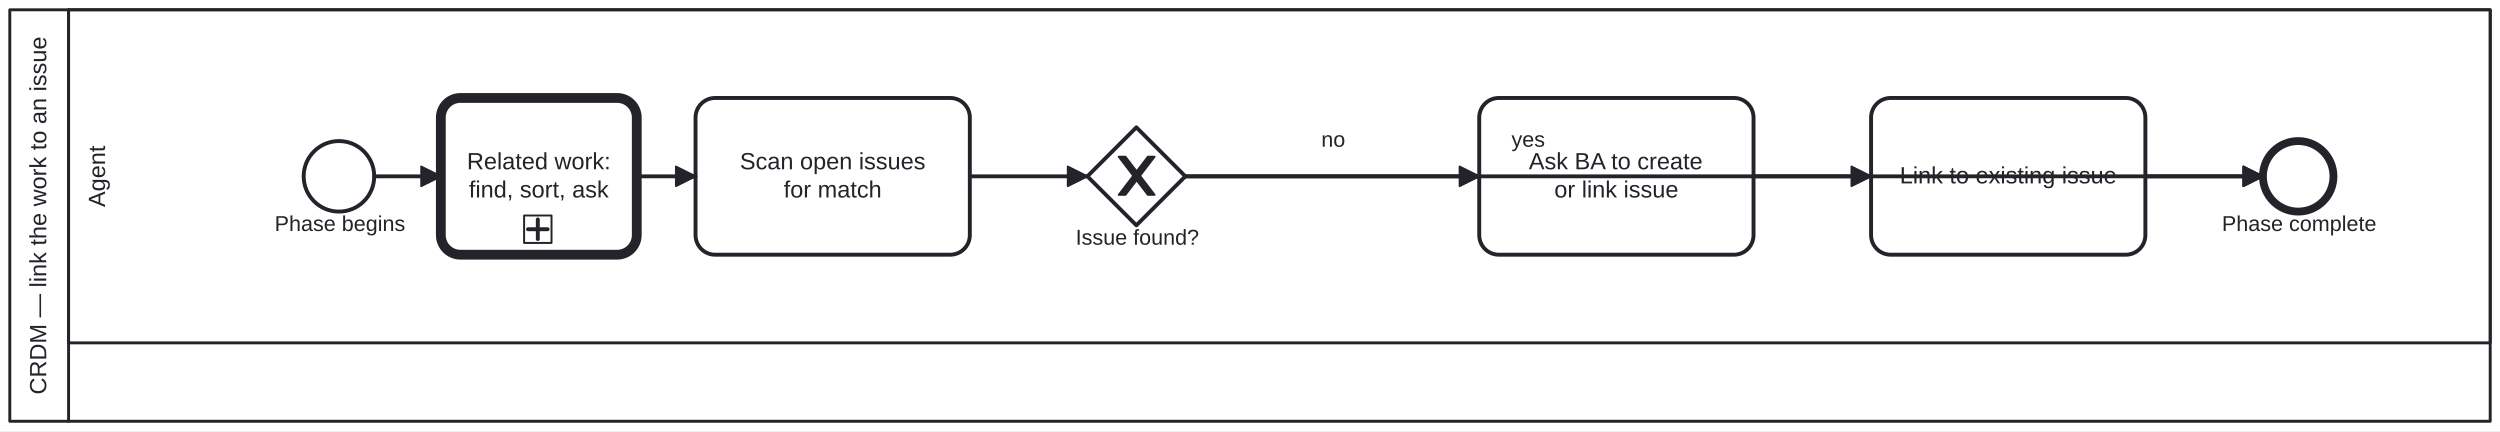
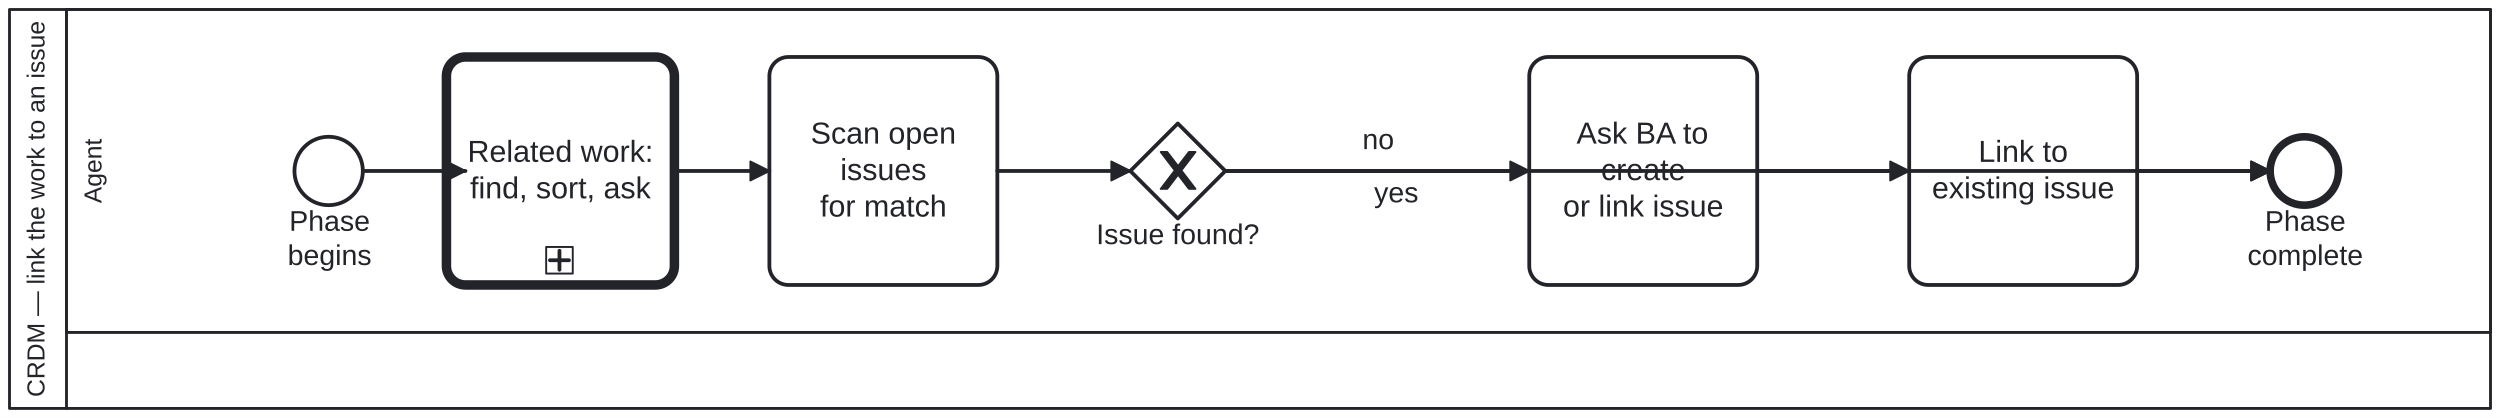
- <svg xmlns="http://www.w3.org/2000/svg" width="100%" style="max-width:100%;height:auto" viewBox="155 75 1276 220" version="1.1">
-   <rect x="155" y="75" width="1276" height="220" fill="#ffffff" />
+ <svg xmlns="http://www.w3.org/2000/svg" width="100%" style="max-width:100%;height:auto" viewBox="155 75 1316 220" version="1.1">
+   <rect x="155" y="75" width="1316" height="220" fill="#ffffff" />
  <g class="djs-group">
    <g class="djs-element djs-shape" data-element-id="Participant_Process_CRDM_Issue" style="display: block;" transform="matrix(1 0 0 1 160 80)">
      <g class="djs-visual">
-         <rect x="0" y="0" width="1266" height="210" rx="0" ry="0" style="stroke-linecap: round; stroke-linejoin: round; stroke: rgb(34, 36, 42); stroke-width: 1.5px; fill: white; fill-opacity: 0.95;" />
+         <rect x="0" y="0" width="1306" height="210" rx="0" ry="0" style="stroke-linecap: round; stroke-linejoin: round; stroke: rgb(34, 36, 42); stroke-width: 1.5px; fill: white; fill-opacity: 0.95;" />
        <path style="fill: none; stroke-linecap: round; stroke-linejoin: round; stroke: rgb(34, 36, 42); stroke-width: 1.5px;" d="M30,0L30,210" />
-         <text lineHeight="1.2" class="djs-label" style="font-family: Arial, sans-serif; font-size: 12px; font-weight: normal; fill: rgb(34, 36, 42);" transform="matrix(-1.83697e-16 -1 1 -1.83697e-16 0 210)">
-           <tspan x="13.638" y="18.6">CRDM — link the work to an issue</tspan>
+         <text lineHeight="1.05" class="djs-label" transform="matrix(-1.83697e-16 -1 1 -1.83697e-16 0 210)" style="font-family: Arial, sans-serif; font-size: 13px; font-weight: normal; fill: rgb(34, 36, 42);">
+           <tspan x="6.024" y="18.413">CRDM — link the work to an issue</tspan>
        </text>
      </g>
-       <rect class="djs-hit djs-hit-all" x="0" y="0" width="1266" height="210" style="fill: none; stroke-opacity: 0; stroke: white; stroke-width: 15px;" />
+       <rect class="djs-hit djs-hit-all" x="0" y="0" width="1306" height="210" style="fill: none; stroke-opacity: 0; stroke: white; stroke-width: 15px;" />
    </g>
    <g class="djs-children">
      <g class="djs-group">
        <g class="djs-element djs-shape" data-element-id="Lane_Agent" style="display: block;" transform="matrix(1 0 0 1 190 80)">
          <g class="djs-visual">
-             <rect x="0" y="0" width="1236" height="170" rx="0" ry="0" style="stroke-linecap: round; stroke-linejoin: round; stroke: rgb(34, 36, 42); stroke-width: 1.5px; fill: white; fill-opacity: 0.25;" />
-             <text lineHeight="1.2" class="djs-label" style="font-family: Arial, sans-serif; font-size: 12px; font-weight: normal; fill: rgb(34, 36, 42);" transform="matrix(-1.83697e-16 -1 1 -1.83697e-16 0 170)">
-               <tspan x="69.32" y="18.6">Agent</tspan>
-             </text>
-           </g>
-           <rect class="djs-hit djs-hit-all" x="0" y="0" width="1236" height="170" style="fill: none; stroke-opacity: 0; stroke: white; stroke-width: 15px;" />
+             <rect x="0" y="0" width="1276" height="170" rx="0" ry="0" style="stroke-linecap: round; stroke-linejoin: round; stroke: rgb(34, 36, 42); stroke-width: 1.5px; fill: white; fill-opacity: 0.25;" />
+             <text lineHeight="1.05" class="djs-label" transform="matrix(-1.83697e-16 -1 1 -1.83697e-16 0 170)" style="font-family: Arial, sans-serif; font-size: 13px; font-weight: normal; fill: rgb(34, 36, 42);">
+               <tspan x="68.014" y="18.413">Agent</tspan>
+             </text>
+           </g>
+           <rect class="djs-hit djs-hit-all" x="0" y="0" width="1276" height="170" style="fill: none; stroke-opacity: 0; stroke: white; stroke-width: 15px;" />
        </g>
      </g>
      <g class="djs-group">
        <g class="djs-element djs-shape" data-element-id="Start_Process_CRDM_Issue" style="display: block;" transform="matrix(1 0 0 1 310 147)">
          <g class="djs-visual">
            <circle cx="18" cy="18" r="18" style="stroke-linecap: round; stroke-linejoin: round; stroke: rgb(34, 36, 42); stroke-width: 2px; fill: white; fill-opacity: 0.95;" />
          </g>
          <rect class="djs-hit djs-hit-all" x="0" y="0" width="36" height="36" style="fill: none; stroke-opacity: 0; stroke: white; stroke-width: 15px;" />
        </g>
      </g>
      <g class="djs-group">
-         <g class="djs-element djs-shape" data-element-id="Start_Process_CRDM_Issue_label" style="display: block;" transform="matrix(1 0 0 1 295 183)">
-           <g class="djs-visual">
-             <text lineHeight="1.2" class="djs-label" style="font-family: Arial, sans-serif; font-size: 11px; font-weight: normal; fill: rgb(34, 36, 42);">
-               <tspan x="0.17" y="9.9">Phase begins</tspan>
-             </text>
-           </g>
-           <rect class="djs-hit djs-hit-all" x="0" y="0" width="67" height="14" style="fill: none; stroke-opacity: 0; stroke: white; stroke-width: 15px;" />
+         <g class="djs-element djs-shape" data-element-id="Start_Process_CRDM_Issue_label" style="display: block;" transform="matrix(1 0 0 1 306 183)">
+           <g class="djs-visual">
+             <text lineHeight="1.2" class="djs-label" style="font-family: Arial, sans-serif; font-size: 15px; font-weight: normal; fill: rgb(34, 36, 42);">
+               <tspan x="1.234" y="13.5">Phase</tspan>
+               <tspan x="0.399" y="31.5">begins</tspan>
+             </text>
+           </g>
+           <rect class="djs-hit djs-hit-all" x="0" y="0" width="45" height="36" style="fill: none; stroke-opacity: 0; stroke: white; stroke-width: 15px;" />
        </g>
      </g>
      <g class="djs-group">
        <a class="fa-subprocess-link" href="https://litlfred.github.io/folio-assistant/cat-harness/process/Process_RelatedWork" target="_top">
-           <g class="djs-element djs-shape" data-element-id="Call_RelatedWork" style="display: block;" transform="matrix(1 0 0 1 380 125)">
+           <g class="djs-element djs-shape" data-element-id="Call_RelatedWork" style="display: block;" transform="matrix(1 0 0 1 390 105)">
            <g class="djs-visual">
-               <rect x="0" y="0" width="100" height="80" rx="10" ry="10" style="stroke-linecap: round; stroke-linejoin: round; stroke: rgb(34, 36, 42); stroke-width: 5px; fill: white; fill-opacity: 0.95;" />
-               <text lineHeight="1.2" class="djs-label" style="font-family: Arial, sans-serif; font-size: 12px; font-weight: normal; fill: rgb(34, 36, 42);">
-                 <tspan x="13.317" y="36.4">Related work:</tspan>
-                 <tspan x="14.319" y="50.8">find, sort, ask</tspan>
+               <rect x="0" y="0" width="120" height="120" rx="10" ry="10" style="stroke-linecap: round; stroke-linejoin: round; stroke: rgb(34, 36, 42); stroke-width: 5px; fill: white; fill-opacity: 0.95;" />
+               <text lineHeight="1.2" class="djs-label" style="font-family: Arial, sans-serif; font-size: 16px; font-weight: normal; fill: rgb(34, 36, 42);">
+                 <tspan x="11.09" y="55.2">Related work:</tspan>
+                 <tspan x="12.426" y="74.4">find, sort, ask</tspan>
              </text>
-               <rect x="0" y="0" width="14" height="14" rx="0" ry="0" style="stroke-linecap: round; stroke-linejoin: round; stroke: rgb(34, 36, 42); stroke-width: 1px; fill: white;" transform="matrix(1 0 0 1 42.5 60)" />
-               <path data-marker="sub-process" d="m42.5,60 m 7,2 l 0,10 m -5,-5 l 10,0" style="fill: white; stroke-linecap: round; stroke-linejoin: round; stroke: rgb(34, 36, 42); stroke-width: 2px;" />
+               <rect x="0" y="0" width="14" height="14" rx="0" ry="0" style="stroke-linecap: round; stroke-linejoin: round; stroke: rgb(34, 36, 42); stroke-width: 1px; fill: white;" transform="matrix(1 0 0 1 52.5 100)" />
+               <path data-marker="sub-process" d="m52.5,100 m 7,2 l 0,10 m -5,-5 l 10,0" style="fill: white; stroke-linecap: round; stroke-linejoin: round; stroke: rgb(34, 36, 42); stroke-width: 2px;" />
            </g>
-             <rect class="djs-hit djs-hit-all" x="0" y="0" width="100" height="80" style="fill: none; stroke-opacity: 0; stroke: white; stroke-width: 15px;" />
+             <rect class="djs-hit djs-hit-all" x="0" y="0" width="120" height="120" style="fill: none; stroke-opacity: 0; stroke: white; stroke-width: 15px;" />
          </g>
        </a>
      </g>
      <g class="djs-group">
-         <g class="djs-element djs-shape" data-element-id="A_ScanIssues" style="display: block;" transform="matrix(1 0 0 1 510 125)">
-           <g class="djs-visual">
-             <rect x="0" y="0" width="140" height="80" rx="10" ry="10" style="stroke-linecap: round; stroke-linejoin: round; stroke: rgb(34, 36, 42); stroke-width: 2px; fill: white; fill-opacity: 0.95;" />
-             <text lineHeight="1.2" class="djs-label" style="font-family: Arial, sans-serif; font-size: 12px; font-weight: normal; fill: rgb(34, 36, 42);">
-               <tspan x="22.636" y="36.4">Scan open issues</tspan>
-               <tspan x="44.992" y="50.8">for match</tspan>
-             </text>
-           </g>
-           <rect class="djs-hit djs-hit-all" x="0" y="0" width="140" height="80" style="fill: none; stroke-opacity: 0; stroke: white; stroke-width: 15px;" />
-         </g>
-       </g>
-       <g class="djs-group">
-         <g class="djs-element djs-shape" data-element-id="GW_Issue" style="display: block;" transform="matrix(1 0 0 1 710 140)">
+         <g class="djs-element djs-shape" data-element-id="A_ScanIssues" style="display: block;" transform="matrix(1 0 0 1 560 105)">
+           <g class="djs-visual">
+             <rect x="0" y="0" width="120" height="120" rx="10" ry="10" style="stroke-linecap: round; stroke-linejoin: round; stroke: rgb(34, 36, 42); stroke-width: 2px; fill: white; fill-opacity: 0.95;" />
+             <text lineHeight="1.2" class="djs-label" style="font-family: Arial, sans-serif; font-size: 16px; font-weight: normal; fill: rgb(34, 36, 42);">
+               <tspan x="21.746" y="45.6">Scan open </tspan>
+               <tspan x="37.324" y="64.8">issues</tspan>
+               <tspan x="26.656" y="84">for match</tspan>
+             </text>
+           </g>
+           <rect class="djs-hit djs-hit-all" x="0" y="0" width="120" height="120" style="fill: none; stroke-opacity: 0; stroke: white; stroke-width: 15px;" />
+         </g>
+       </g>
+       <g class="djs-group">
+         <g class="djs-element djs-shape" data-element-id="GW_Issue" style="display: block;" transform="matrix(1 0 0 1 750 140)">
          <g class="djs-visual">
            <polygon points="25,0 50,25 25,50 0,25" style="stroke-linecap: round; stroke-linejoin: round; stroke: rgb(34, 36, 42); stroke-width: 2px; fill: white; fill-opacity: 0.95;" />
            <path d="m 16,15 7.429,9.714 -7.429,9.714 3.429,0 5.714,-7.464 5.714,7.464 3.429,0 -7.429,-9.714 7.429,-9.714 -3.429,0 -5.714,7.464 -5.714,-7.464 -3.429,0 z" style="fill: rgb(34, 36, 42); stroke-linecap: round; stroke-linejoin: round; stroke: rgb(34, 36, 42); stroke-width: 1px;" />
          </g>
          <rect class="djs-hit djs-hit-all" x="0" y="0" width="50" height="50" style="fill: none; stroke-opacity: 0; stroke: white; stroke-width: 15px;" />
        </g>
      </g>
      <g class="djs-group">
-         <g class="djs-element djs-shape" data-element-id="GW_Issue_label" style="display: block;" transform="matrix(1 0 0 1 704 190)">
-           <g class="djs-visual">
-             <text lineHeight="1.2" class="djs-label" style="font-family: Arial, sans-serif; font-size: 11px; font-weight: normal; fill: rgb(34, 36, 42);">
-               <tspan x="0.004" y="9.9">Issue found?</tspan>
-             </text>
-           </g>
-           <rect class="djs-hit djs-hit-all" x="0" y="0" width="63" height="14" style="fill: none; stroke-opacity: 0; stroke: white; stroke-width: 15px;" />
-         </g>
-       </g>
-       <g class="djs-group">
-         <g class="djs-element djs-shape" data-element-id="A_AskCreate" style="display: block;" transform="matrix(1 0 0 1 910 125)">
-           <g class="djs-visual">
-             <rect x="0" y="0" width="140" height="80" rx="10" ry="10" style="stroke-linecap: round; stroke-linejoin: round; stroke: rgb(34, 36, 42); stroke-width: 2px; fill: white; fill-opacity: 0.95;" />
-             <text lineHeight="1.2" class="djs-label" style="font-family: Arial, sans-serif; font-size: 12px; font-weight: normal; fill: rgb(34, 36, 42);">
-               <tspan x="25.313" y="36.4">Ask BA to create</tspan>
-               <tspan x="38.321" y="50.8">or link issue</tspan>
-             </text>
-           </g>
-           <rect class="djs-hit djs-hit-all" x="0" y="0" width="140" height="80" style="fill: none; stroke-opacity: 0; stroke: white; stroke-width: 15px;" />
-         </g>
-       </g>
-       <g class="djs-group">
-         <g class="djs-element djs-shape" data-element-id="A_LinkIssue" style="display: block;" transform="matrix(1 0 0 1 1110 125)">
-           <g class="djs-visual">
-             <rect x="0" y="0" width="140" height="80" rx="10" ry="10" style="stroke-linecap: round; stroke-linejoin: round; stroke: rgb(34, 36, 42); stroke-width: 2px; fill: white; fill-opacity: 0.95;" />
-             <text lineHeight="1.2" class="djs-label" style="font-family: Arial, sans-serif; font-size: 12px; font-weight: normal; fill: rgb(34, 36, 42);">
-               <tspan x="14.638" y="43.6">Link to existing issue</tspan>
-             </text>
-           </g>
-           <rect class="djs-hit djs-hit-all" x="0" y="0" width="140" height="80" style="fill: none; stroke-opacity: 0; stroke: white; stroke-width: 15px;" />
-         </g>
-       </g>
-       <g class="djs-group">
-         <g class="djs-element djs-shape" data-element-id="End_Process_CRDM_Issue" style="display: block;" transform="matrix(1 0 0 1 1310 147)">
+         <g class="djs-element djs-shape" data-element-id="GW_Issue_label" style="display: block;" transform="matrix(1 0 0 1 732 190)">
+           <g class="djs-visual">
+             <text lineHeight="1.2" class="djs-label" style="font-family: Arial, sans-serif; font-size: 15px; font-weight: normal; fill: rgb(34, 36, 42);">
+               <tspan x="0.051" y="13.5">Issue found?</tspan>
+             </text>
+           </g>
+           <rect class="djs-hit djs-hit-all" x="0" y="0" width="86" height="18" style="fill: none; stroke-opacity: 0; stroke: white; stroke-width: 15px;" />
+         </g>
+       </g>
+       <g class="djs-group">
+         <g class="djs-element djs-shape" data-element-id="A_AskCreate" style="display: block;" transform="matrix(1 0 0 1 960 105)">
+           <g class="djs-visual">
+             <rect x="0" y="0" width="120" height="120" rx="10" ry="10" style="stroke-linecap: round; stroke-linejoin: round; stroke: rgb(34, 36, 42); stroke-width: 2px; fill: white; fill-opacity: 0.95;" />
+             <text lineHeight="1.2" class="djs-label" style="font-family: Arial, sans-serif; font-size: 16px; font-weight: normal; fill: rgb(34, 36, 42);">
+               <tspan x="24.875" y="45.6">Ask BA to </tspan>
+               <tspan x="37.766" y="64.8">create</tspan>
+               <tspan x="17.762" y="84">or link issue</tspan>
+             </text>
+           </g>
+           <rect class="djs-hit djs-hit-all" x="0" y="0" width="120" height="120" style="fill: none; stroke-opacity: 0; stroke: white; stroke-width: 15px;" />
+         </g>
+       </g>
+       <g class="djs-group">
+         <g class="djs-element djs-shape" data-element-id="A_LinkIssue" style="display: block;" transform="matrix(1 0 0 1 1160 105)">
+           <g class="djs-visual">
+             <rect x="0" y="0" width="120" height="120" rx="10" ry="10" style="stroke-linecap: round; stroke-linejoin: round; stroke: rgb(34, 36, 42); stroke-width: 2px; fill: white; fill-opacity: 0.95;" />
+             <text lineHeight="1.2" class="djs-label" style="font-family: Arial, sans-serif; font-size: 16px; font-weight: normal; fill: rgb(34, 36, 42);">
+               <tspan x="36.43" y="55.2">Link to </tspan>
+               <tspan x="11.977" y="74.4">existing issue</tspan>
+             </text>
+           </g>
+           <rect class="djs-hit djs-hit-all" x="0" y="0" width="120" height="120" style="fill: none; stroke-opacity: 0; stroke: white; stroke-width: 15px;" />
+         </g>
+       </g>
+       <g class="djs-group">
+         <g class="djs-element djs-shape" data-element-id="End_Process_CRDM_Issue" style="display: block;" transform="matrix(1 0 0 1 1350 147)">
          <g class="djs-visual">
            <circle cx="18" cy="18" r="18" style="stroke-linecap: round; stroke-linejoin: round; stroke: rgb(34, 36, 42); stroke-width: 4px; fill: white; fill-opacity: 0.95;" />
          </g>
          <rect class="djs-hit djs-hit-all" x="0" y="0" width="36" height="36" style="fill: none; stroke-opacity: 0; stroke: white; stroke-width: 15px;" />
        </g>
      </g>
      <g class="djs-group">
-         <g class="djs-element djs-shape" data-element-id="End_Process_CRDM_Issue_label" style="display: block;" transform="matrix(1 0 0 1 1289 183)">
-           <g class="djs-visual">
-             <text lineHeight="1.2" class="djs-label" style="font-family: Arial, sans-serif; font-size: 11px; font-weight: normal; fill: rgb(34, 36, 42);">
-               <tspan x="0.06" y="9.9">Phase complete</tspan>
-             </text>
-           </g>
-           <rect class="djs-hit djs-hit-all" x="0" y="0" width="79" height="14" style="fill: none; stroke-opacity: 0; stroke: white; stroke-width: 15px;" />
+         <g class="djs-element djs-shape" data-element-id="End_Process_CRDM_Issue_label" style="display: block;" transform="matrix(1 0 0 1 1338 183)">
+           <g class="djs-visual">
+             <text lineHeight="1.2" class="djs-label" style="font-family: Arial, sans-serif; font-size: 15px; font-weight: normal; fill: rgb(34, 36, 42);">
+               <tspan x="9.234" y="13.5">Phase </tspan>
+               <tspan x="0.068" y="31.5">complete</tspan>
+             </text>
+           </g>
+           <rect class="djs-hit djs-hit-all" x="0" y="0" width="61" height="36" style="fill: none; stroke-opacity: 0; stroke: white; stroke-width: 15px;" />
        </g>
      </g>
      <g class="djs-group">
        <g class="djs-element djs-connection" data-element-id="SF_Process_CRDM_Issue_1" style="display: block;">
          <g class="djs-visual">
            <defs>
              <marker id="folio-marker-1" viewBox="0 0 20 20" refX="11" refY="10" markerWidth="10" markerHeight="10" orient="auto">
                <path d="M 1 5 L 11 10 L 1 15 Z" style="stroke-linecap: round; stroke-linejoin: round; stroke: rgb(34, 36, 42); stroke-width: 1px; fill: rgb(34, 36, 42);" />
              </marker>
            </defs>
-             <path data-corner-radius="5" style="fill: none; stroke-linecap: round; stroke-linejoin: round; stroke: rgb(34, 36, 42); stroke-width: 2px; marker-end: url('#folio-marker-1');" d="M346,165L380,165" />
-           </g>
-           <path d="M346,165L380,165" class="djs-hit djs-hit-stroke" style="fill: none; stroke-opacity: 0; stroke: white; stroke-width: 15px;" />
+             <path data-corner-radius="5" style="fill: none; stroke-linecap: round; stroke-linejoin: round; stroke: rgb(34, 36, 42); stroke-width: 2px; marker-end: url('#folio-marker-1');" d="M346,165L400,165" />
+           </g>
+           <path d="M346,165L400,165" class="djs-hit djs-hit-stroke" style="fill: none; stroke-opacity: 0; stroke: white; stroke-width: 15px;" />
        </g>
      </g>
      <g class="djs-group">
        <g class="djs-element djs-connection" data-element-id="SF_Process_CRDM_Issue_7" style="display: block;">
          <g class="djs-visual">
            <defs>
              <marker id="folio-marker-2" viewBox="0 0 20 20" refX="11" refY="10" markerWidth="10" markerHeight="10" orient="auto">
                <path d="M 1 5 L 11 10 L 1 15 Z" style="stroke-linecap: round; stroke-linejoin: round; stroke: rgb(34, 36, 42); stroke-width: 1px; fill: rgb(34, 36, 42);" />
              </marker>
            </defs>
-             <path data-corner-radius="5" style="fill: none; stroke-linecap: round; stroke-linejoin: round; stroke: rgb(34, 36, 42); stroke-width: 2px; marker-end: url('#folio-marker-2');" d="M480,165L510,165" />
-           </g>
-           <path d="M480,165L510,165" class="djs-hit djs-hit-stroke" style="fill: none; stroke-opacity: 0; stroke: white; stroke-width: 15px;" />
+             <path data-corner-radius="5" style="fill: none; stroke-linecap: round; stroke-linejoin: round; stroke: rgb(34, 36, 42); stroke-width: 2px; marker-end: url('#folio-marker-2');" d="M510,165L560,165" />
+           </g>
+           <path d="M510,165L560,165" class="djs-hit djs-hit-stroke" style="fill: none; stroke-opacity: 0; stroke: white; stroke-width: 15px;" />
        </g>
      </g>
      <g class="djs-group">
        <g class="djs-element djs-connection" data-element-id="SF_Process_CRDM_Issue_2" style="display: block;">
          <g class="djs-visual">
            <defs>
              <marker id="folio-marker-3" viewBox="0 0 20 20" refX="11" refY="10" markerWidth="10" markerHeight="10" orient="auto">
                <path d="M 1 5 L 11 10 L 1 15 Z" style="stroke-linecap: round; stroke-linejoin: round; stroke: rgb(34, 36, 42); stroke-width: 1px; fill: rgb(34, 36, 42);" />
              </marker>
            </defs>
-             <path data-corner-radius="5" style="fill: none; stroke-linecap: round; stroke-linejoin: round; stroke: rgb(34, 36, 42); stroke-width: 2px; marker-end: url('#folio-marker-3');" d="M650,165L710,165" />
-           </g>
-           <path d="M650,165L710,165" class="djs-hit djs-hit-stroke" style="fill: none; stroke-opacity: 0; stroke: white; stroke-width: 15px;" />
+             <path data-corner-radius="5" style="fill: none; stroke-linecap: round; stroke-linejoin: round; stroke: rgb(34, 36, 42); stroke-width: 2px; marker-end: url('#folio-marker-3');" d="M680,165L750,165" />
+           </g>
+           <path d="M680,165L750,165" class="djs-hit djs-hit-stroke" style="fill: none; stroke-opacity: 0; stroke: white; stroke-width: 15px;" />
        </g>
      </g>
      <g class="djs-group">
        <g class="djs-element djs-connection" data-element-id="SF_Process_CRDM_Issue_3" style="display: block;">
          <g class="djs-visual">
            <defs>
              <marker id="folio-marker-4" viewBox="0 0 20 20" refX="11" refY="10" markerWidth="10" markerHeight="10" orient="auto">
                <path d="M 1 5 L 11 10 L 1 15 Z" style="stroke-linecap: round; stroke-linejoin: round; stroke: rgb(34, 36, 42); stroke-width: 1px; fill: rgb(34, 36, 42);" />
              </marker>
            </defs>
-             <path data-corner-radius="5" style="fill: none; stroke-linecap: round; stroke-linejoin: round; stroke: rgb(34, 36, 42); stroke-width: 2px; marker-end: url('#folio-marker-4');" d="M760,165L910,165" />
-           </g>
-           <path d="M760,165L910,165" class="djs-hit djs-hit-stroke" style="fill: none; stroke-opacity: 0; stroke: white; stroke-width: 15px;" />
-         </g>
-       </g>
-       <g class="djs-group">
-         <g class="djs-element djs-shape" data-element-id="SF_Process_CRDM_Issue_3_label" style="display: block;" transform="matrix(1 0 0 1 829 140)">
-           <g class="djs-visual">
-             <text lineHeight="1.2" class="djs-label" style="font-family: Arial, sans-serif; font-size: 11px; font-weight: normal; fill: rgb(34, 36, 42);">
-               <tspan x="0.382" y="9.9">no</tspan>
-             </text>
-           </g>
-           <rect class="djs-hit djs-hit-all" x="0" y="0" width="13" height="14" style="fill: none; stroke-opacity: 0; stroke: white; stroke-width: 15px;" />
+             <path data-corner-radius="5" style="fill: none; stroke-linecap: round; stroke-linejoin: round; stroke: rgb(34, 36, 42); stroke-width: 2px; marker-end: url('#folio-marker-4');" d="M800,165L960,165" />
+           </g>
+           <path d="M800,165L960,165" class="djs-hit djs-hit-stroke" style="fill: none; stroke-opacity: 0; stroke: white; stroke-width: 15px;" />
+         </g>
+       </g>
+       <g class="djs-group">
+         <g class="djs-element djs-shape" data-element-id="SF_Process_CRDM_Issue_3_label" style="display: block;" transform="matrix(1 0 0 1 872 140)">
+           <g class="djs-visual">
+             <text lineHeight="1.2" class="djs-label" style="font-family: Arial, sans-serif; font-size: 15px; font-weight: normal; fill: rgb(34, 36, 42);">
+               <tspan x="0.158" y="13.5">no</tspan>
+             </text>
+           </g>
+           <rect class="djs-hit djs-hit-all" x="0" y="0" width="17" height="18" style="fill: none; stroke-opacity: 0; stroke: white; stroke-width: 15px;" />
        </g>
      </g>
      <g class="djs-group">
        <g class="djs-element djs-connection" data-element-id="SF_Process_CRDM_Issue_4" style="display: block;">
          <g class="djs-visual">
            <defs>
              <marker id="folio-marker-5" viewBox="0 0 20 20" refX="11" refY="10" markerWidth="10" markerHeight="10" orient="auto">
                <path d="M 1 5 L 11 10 L 1 15 Z" style="stroke-linecap: round; stroke-linejoin: round; stroke: rgb(34, 36, 42); stroke-width: 1px; fill: rgb(34, 36, 42);" />
              </marker>
            </defs>
-             <path data-corner-radius="5" style="fill: none; stroke-linecap: round; stroke-linejoin: round; stroke: rgb(34, 36, 42); stroke-width: 2px; marker-end: url('#folio-marker-5');" d="M760,165L1110,165" />
-           </g>
-           <path d="M760,165L1110,165" class="djs-hit djs-hit-stroke" style="fill: none; stroke-opacity: 0; stroke: white; stroke-width: 15px;" />
-         </g>
-       </g>
-       <g class="djs-group">
-         <g class="djs-element djs-shape" data-element-id="SF_Process_CRDM_Issue_4_label" style="display: block;" transform="matrix(1 0 0 1 926 140)">
-           <g class="djs-visual">
-             <text lineHeight="1.2" class="djs-label" style="font-family: Arial, sans-serif; font-size: 11px; font-weight: normal; fill: rgb(34, 36, 42);">
-               <tspan x="0.441" y="9.9">yes</tspan>
-             </text>
-           </g>
-           <rect class="djs-hit djs-hit-all" x="0" y="0" width="18" height="14" style="fill: none; stroke-opacity: 0; stroke: white; stroke-width: 15px;" />
+             <path data-corner-radius="5" style="fill: none; stroke-linecap: round; stroke-linejoin: round; stroke: rgb(34, 36, 42); stroke-width: 2px; marker-end: url('#folio-marker-5');" d="M800,165L1160,165" />
+           </g>
+           <path d="M800,165L1160,165" class="djs-hit djs-hit-stroke" style="fill: none; stroke-opacity: 0; stroke: white; stroke-width: 15px;" />
+         </g>
+       </g>
+       <g class="djs-group">
+         <g class="djs-element djs-shape" data-element-id="SF_Process_CRDM_Issue_4_label" style="display: block;" transform="matrix(1 0 0 1 878 168)">
+           <g class="djs-visual">
+             <text lineHeight="1.2" class="djs-label" style="font-family: Arial, sans-serif; font-size: 15px; font-weight: normal; fill: rgb(34, 36, 42);">
+               <tspan x="0.329" y="13.5">yes</tspan>
+             </text>
+           </g>
+           <rect class="djs-hit djs-hit-all" x="0" y="0" width="24" height="18" style="fill: none; stroke-opacity: 0; stroke: white; stroke-width: 15px;" />
        </g>
      </g>
      <g class="djs-group">
        <g class="djs-element djs-connection" data-element-id="SF_Process_CRDM_Issue_5" style="display: block;">
          <g class="djs-visual">
            <defs>
              <marker id="folio-marker-6" viewBox="0 0 20 20" refX="11" refY="10" markerWidth="10" markerHeight="10" orient="auto">
                <path d="M 1 5 L 11 10 L 1 15 Z" style="stroke-linecap: round; stroke-linejoin: round; stroke: rgb(34, 36, 42); stroke-width: 1px; fill: rgb(34, 36, 42);" />
              </marker>
            </defs>
-             <path data-corner-radius="5" style="fill: none; stroke-linecap: round; stroke-linejoin: round; stroke: rgb(34, 36, 42); stroke-width: 2px; marker-end: url('#folio-marker-6');" d="M1050,165L1310,165" />
-           </g>
-           <path d="M1050,165L1310,165" class="djs-hit djs-hit-stroke" style="fill: none; stroke-opacity: 0; stroke: white; stroke-width: 15px;" />
+             <path data-corner-radius="5" style="fill: none; stroke-linecap: round; stroke-linejoin: round; stroke: rgb(34, 36, 42); stroke-width: 2px; marker-end: url('#folio-marker-6');" d="M1080,165L1350,165" />
+           </g>
+           <path d="M1080,165L1350,165" class="djs-hit djs-hit-stroke" style="fill: none; stroke-opacity: 0; stroke: white; stroke-width: 15px;" />
        </g>
      </g>
      <g class="djs-group">
        <g class="djs-element djs-connection" data-element-id="SF_Process_CRDM_Issue_6" style="display: block;">
          <g class="djs-visual">
            <defs>
              <marker id="folio-marker-7" viewBox="0 0 20 20" refX="11" refY="10" markerWidth="10" markerHeight="10" orient="auto">
                <path d="M 1 5 L 11 10 L 1 15 Z" style="stroke-linecap: round; stroke-linejoin: round; stroke: rgb(34, 36, 42); stroke-width: 1px; fill: rgb(34, 36, 42);" />
              </marker>
            </defs>
-             <path data-corner-radius="5" style="fill: none; stroke-linecap: round; stroke-linejoin: round; stroke: rgb(34, 36, 42); stroke-width: 2px; marker-end: url('#folio-marker-7');" d="M1250,165L1310,165" />
-           </g>
-           <path d="M1250,165L1310,165" class="djs-hit djs-hit-stroke" style="fill: none; stroke-opacity: 0; stroke: white; stroke-width: 15px;" />
+             <path data-corner-radius="5" style="fill: none; stroke-linecap: round; stroke-linejoin: round; stroke: rgb(34, 36, 42); stroke-width: 2px; marker-end: url('#folio-marker-7');" d="M1280,165L1350,165" />
+           </g>
+           <path d="M1280,165L1350,165" class="djs-hit djs-hit-stroke" style="fill: none; stroke-opacity: 0; stroke: white; stroke-width: 15px;" />
        </g>
      </g>
    </g>
  </g>
</svg>
